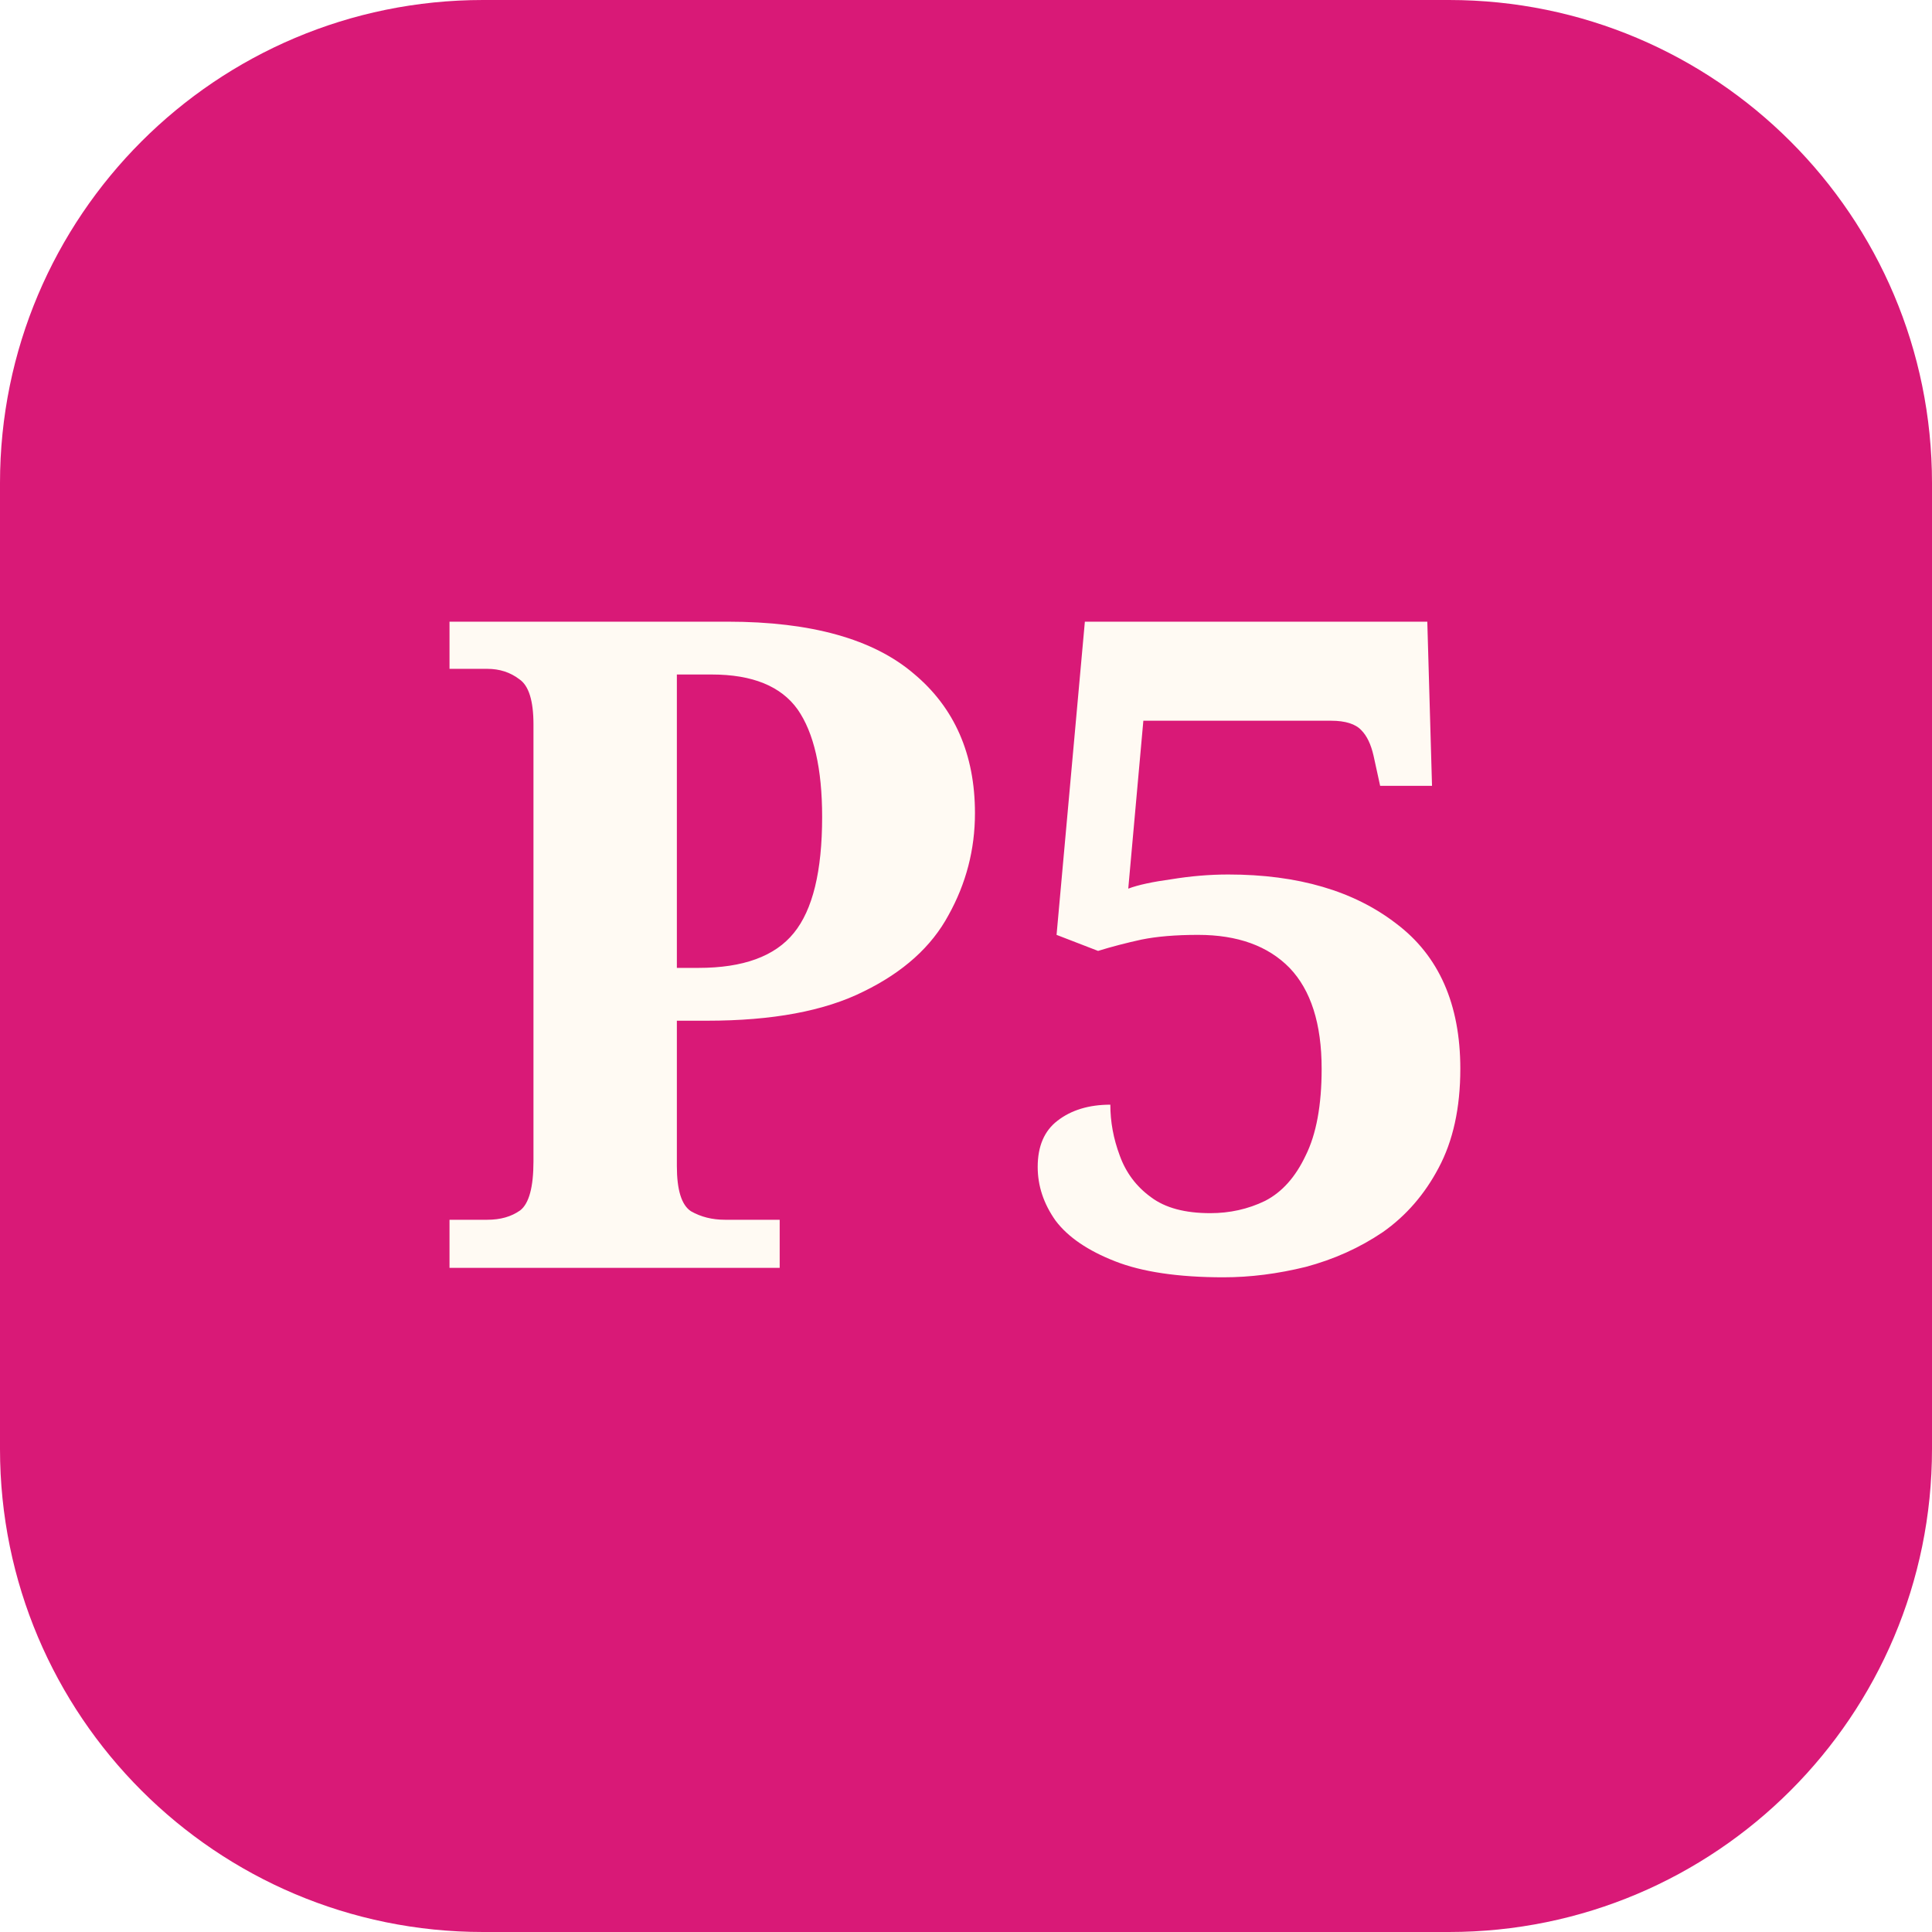
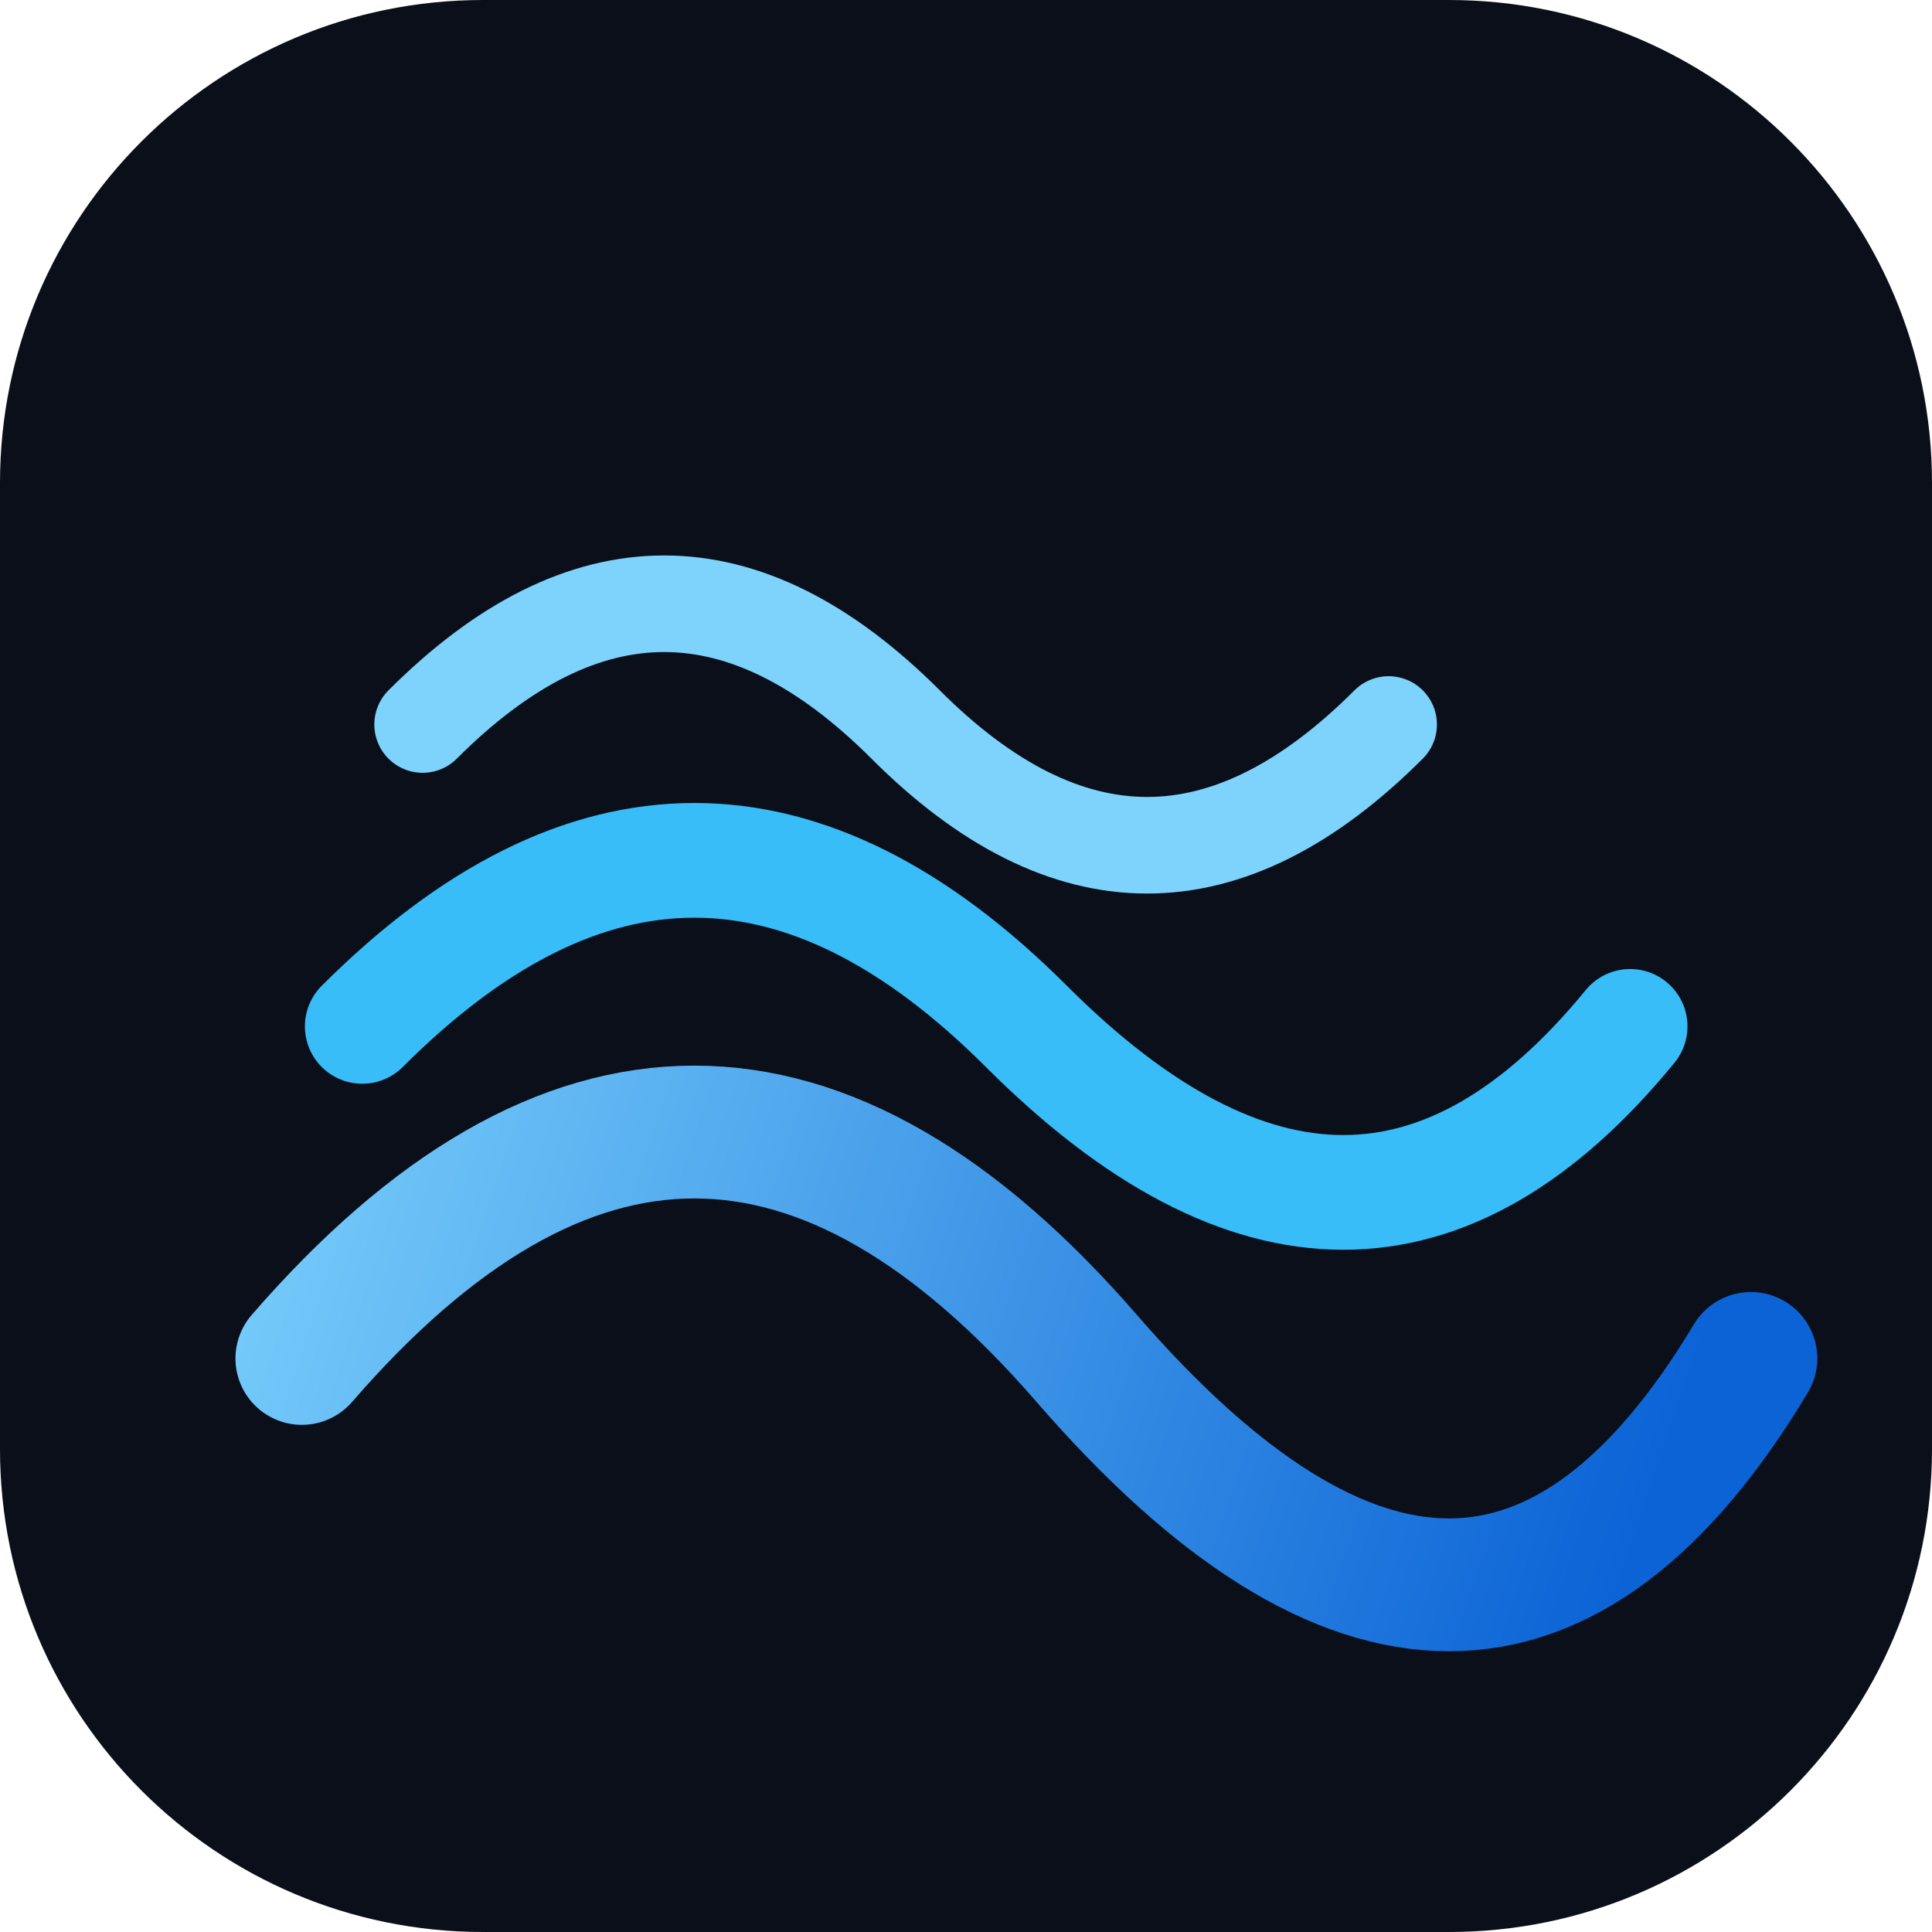
<svg xmlns="http://www.w3.org/2000/svg" viewBox="0 0 32 32">
-   <rect width="32" height="32" rx="8" fill="#d91977" />
-   <text x="16" y="21" font-family="Georgia, serif" font-size="15" font-weight="700" fill="#fffaf3" text-anchor="middle">P5</text>
+   <rect width="32" height="32" rx="8" fill="#0a0f1a" />
+   <defs>
+     <linearGradient id="g" x1="4" y1="15" x2="28" y2="23" gradientUnits="userSpaceOnUse">
+       <stop offset="0" stop-color="#7dd3fc" />
+       <stop offset="1" stop-color="#0b63d6" />
+     </linearGradient>
+   </defs>
+   <path d="M7 12 Q11 8 15 12 T23 12" stroke="#7dd3fc" stroke-width="1.6" fill="none" stroke-linecap="round" />
+   <path d="M6 17 Q11.5 11.5 17 17 T27 17" stroke="#38bdf8" stroke-width="1.9" fill="none" stroke-linecap="round" />
+   <path d="M5 22.5 Q11.5 15 18 22.5 T29 22.5" stroke="url(#g)" stroke-width="2.2" fill="none" stroke-linecap="round" />
</svg>
